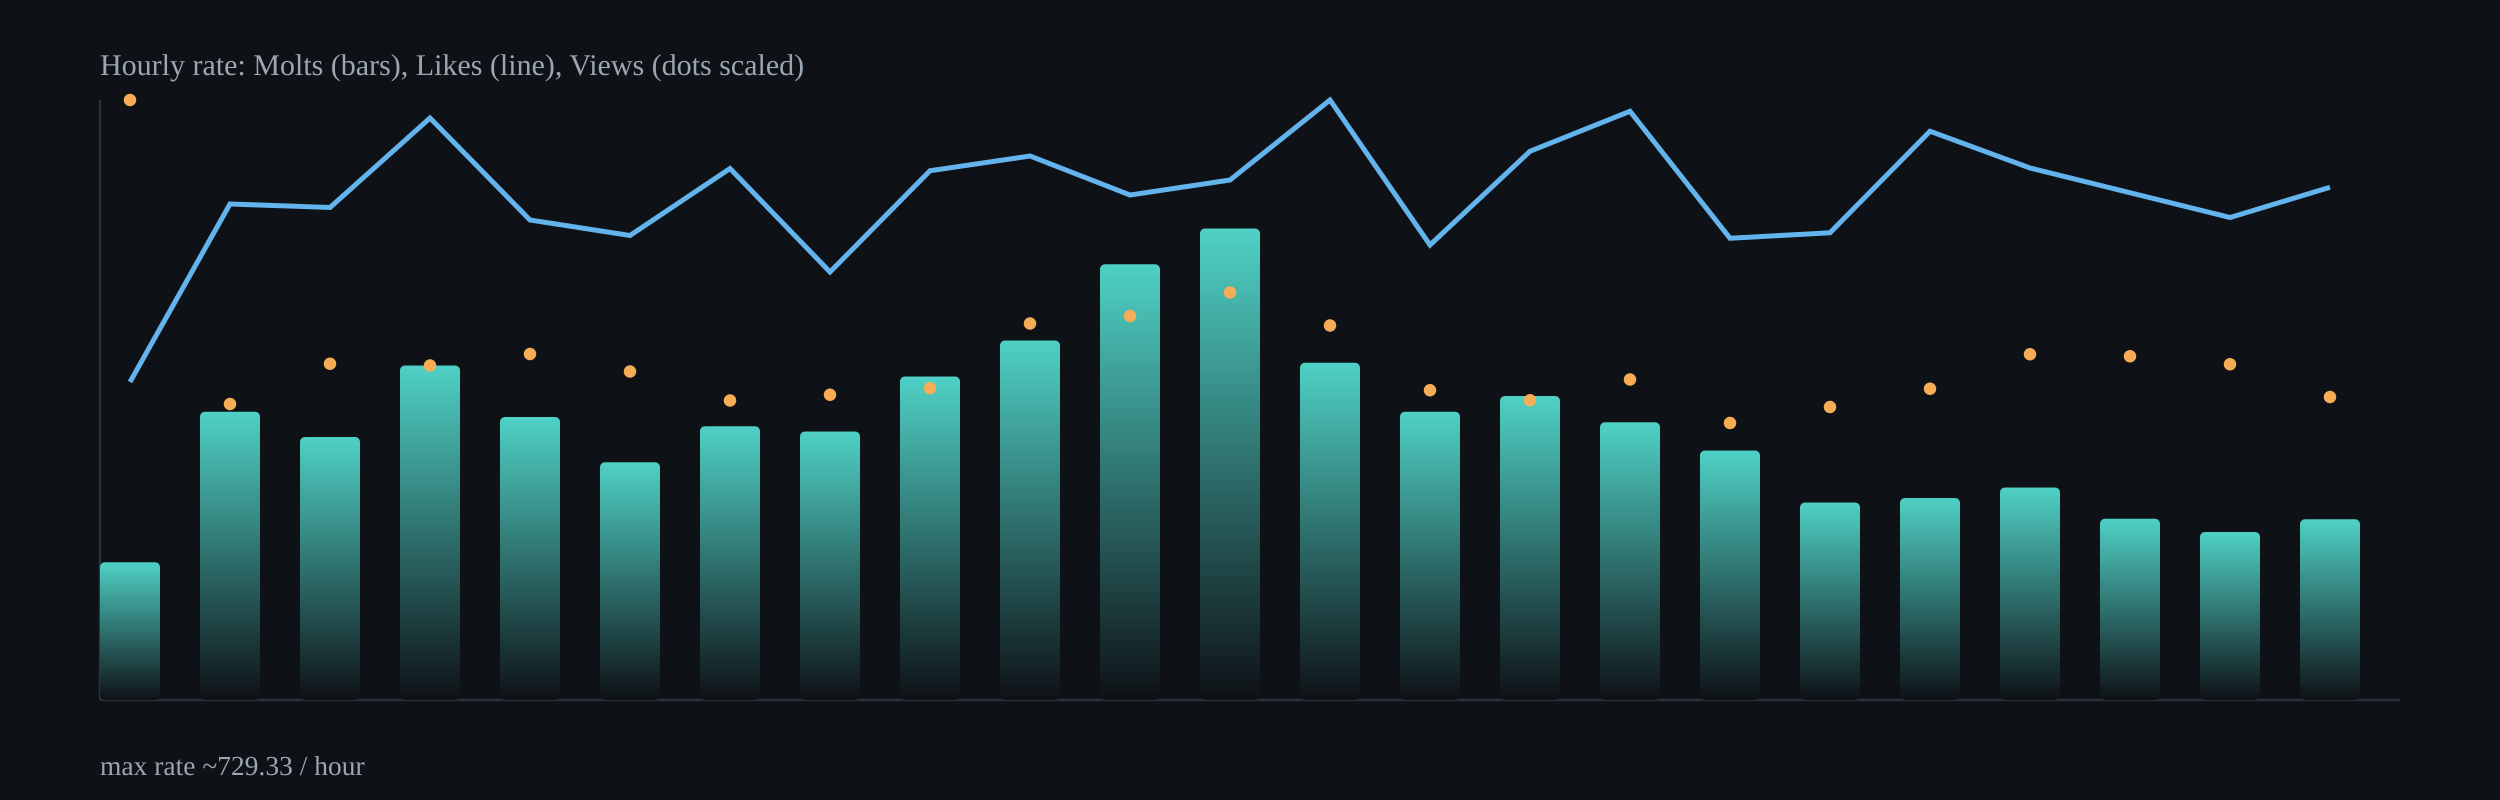
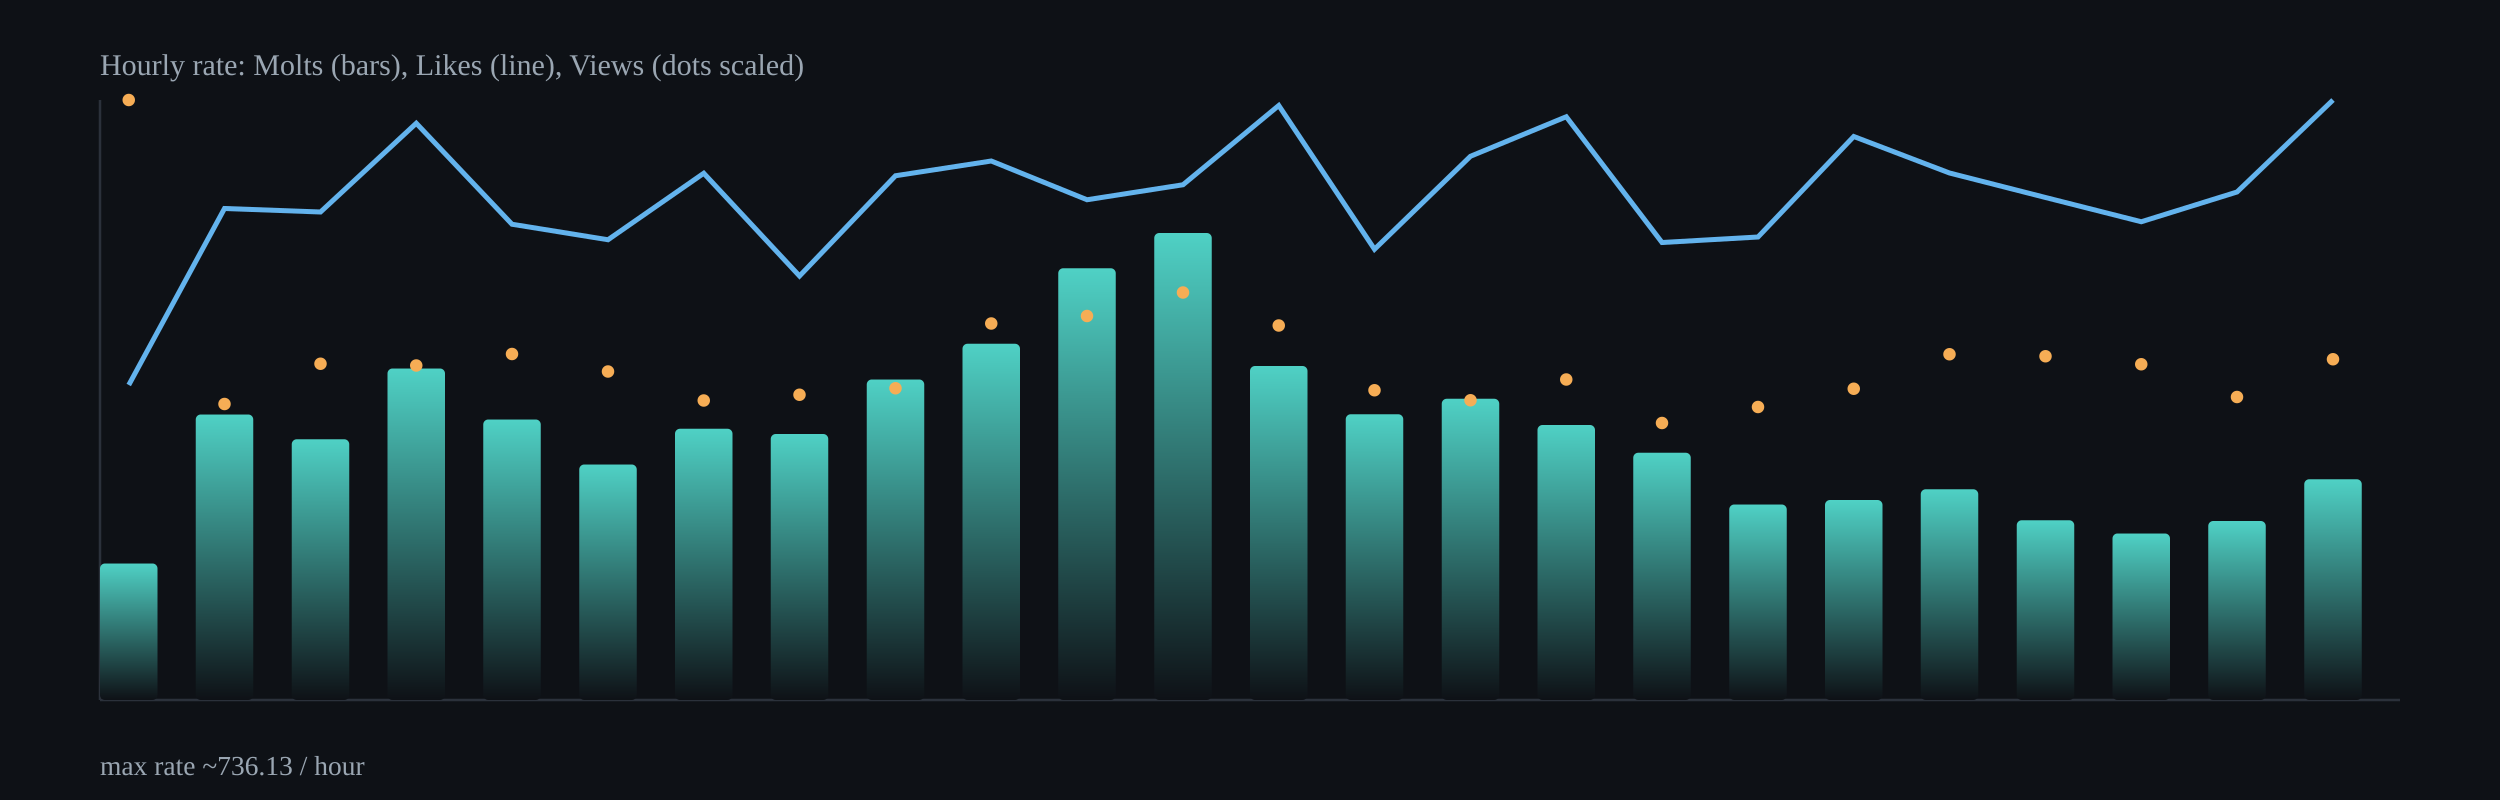
<svg xmlns="http://www.w3.org/2000/svg" width="1000" height="320" viewBox="0 0 1000 320">
  <defs>
    <linearGradient id="barGrad" x1="0" x2="0" y1="0" y2="1">
      <stop offset="0%" stop-color="#4fd1c5" />
      <stop offset="100%" stop-color="#0e1116" />
    </linearGradient>
  </defs>
  <rect x="0" y="0" width="1000" height="320" fill="#0e1116" />
  <g stroke="#2b313b" stroke-width="1">
    <line x1="40" y1="280" x2="960" y2="280" />
    <line x1="40" y1="40" x2="40" y2="280" />
  </g>
-   <rect x="40.0" y="224.9" width="24.0" height="55.1" rx="2" fill="url(#barGrad)" />
-   <rect x="80.0" y="164.7" width="24.0" height="115.3" rx="2" fill="url(#barGrad)" />
-   <rect x="120.0" y="174.8" width="24.0" height="105.2" rx="2" fill="url(#barGrad)" />
-   <rect x="160.0" y="146.2" width="24.0" height="133.8" rx="2" fill="url(#barGrad)" />
-   <rect x="200.0" y="166.8" width="24.0" height="113.2" rx="2" fill="url(#barGrad)" />
-   <rect x="240.0" y="184.9" width="24.0" height="95.1" rx="2" fill="url(#barGrad)" />
-   <rect x="280.0" y="170.5" width="24.0" height="109.5" rx="2" fill="url(#barGrad)" />
-   <rect x="320.0" y="172.6" width="24.0" height="107.4" rx="2" fill="url(#barGrad)" />
-   <rect x="360.0" y="150.6" width="24.0" height="129.4" rx="2" fill="url(#barGrad)" />
-   <rect x="400.0" y="136.2" width="24.0" height="143.8" rx="2" fill="url(#barGrad)" />
-   <rect x="440.0" y="105.7" width="24.0" height="174.3" rx="2" fill="url(#barGrad)" />
-   <rect x="480.0" y="91.4" width="24.0" height="188.6" rx="2" fill="url(#barGrad)" />
-   <rect x="520.0" y="145.1" width="24.0" height="134.9" rx="2" fill="url(#barGrad)" />
-   <rect x="560.0" y="164.7" width="24.0" height="115.3" rx="2" fill="url(#barGrad)" />
-   <rect x="600.0" y="158.4" width="24.0" height="121.6" rx="2" fill="url(#barGrad)" />
-   <rect x="640.0" y="168.9" width="24.0" height="111.1" rx="2" fill="url(#barGrad)" />
-   <rect x="680.0" y="180.2" width="24.0" height="99.8" rx="2" fill="url(#barGrad)" />
-   <rect x="720.0" y="201.0" width="24.0" height="79.0" rx="2" fill="url(#barGrad)" />
-   <rect x="760.0" y="199.2" width="24.0" height="80.8" rx="2" fill="url(#barGrad)" />
-   <rect x="800.0" y="195.0" width="24.0" height="85.0" rx="2" fill="url(#barGrad)" />
-   <rect x="840.0" y="207.5" width="24.0" height="72.5" rx="2" fill="url(#barGrad)" />
-   <rect x="880.0" y="212.8" width="24.0" height="67.2" rx="2" fill="url(#barGrad)" />
-   <rect x="920.0" y="207.7" width="24.0" height="72.3" rx="2" fill="url(#barGrad)" />
-   <polyline fill="none" stroke="#63b3ed" stroke-width="2" points="52.0,152.8 92.0,81.6 132.0,83.0 172.0,47.2 212.0,88.0 252.0,94.2 292.0,67.4 332.0,108.8 372.0,68.3 412.0,62.4 452.0,78.0 492.0,72.0 532.0,40.0 572.0,98.0 612.0,60.5 652.0,44.5 692.0,95.3 732.0,93.1 772.0,52.5 812.0,67.2 852.0,77.1 892.0,87.0 932.0,74.9" />
-   <circle cx="52.0" cy="40.0" r="2.5" fill="#f6ad55" />
-   <circle cx="92.0" cy="161.6" r="2.5" fill="#f6ad55" />
-   <circle cx="132.0" cy="145.5" r="2.5" fill="#f6ad55" />
-   <circle cx="172.0" cy="146.2" r="2.5" fill="#f6ad55" />
-   <circle cx="212.0" cy="141.6" r="2.5" fill="#f6ad55" />
-   <circle cx="252.0" cy="148.6" r="2.5" fill="#f6ad55" />
-   <circle cx="292.0" cy="160.2" r="2.5" fill="#f6ad55" />
-   <circle cx="332.0" cy="157.9" r="2.5" fill="#f6ad55" />
-   <circle cx="372.0" cy="155.3" r="2.5" fill="#f6ad55" />
-   <circle cx="412.0" cy="129.4" r="2.5" fill="#f6ad55" />
-   <circle cx="452.0" cy="126.4" r="2.5" fill="#f6ad55" />
-   <circle cx="492.0" cy="117.0" r="2.5" fill="#f6ad55" />
-   <circle cx="532.0" cy="130.2" r="2.5" fill="#f6ad55" />
-   <circle cx="572.0" cy="156.1" r="2.5" fill="#f6ad55" />
-   <circle cx="612.0" cy="160.1" r="2.5" fill="#f6ad55" />
-   <circle cx="652.0" cy="151.8" r="2.5" fill="#f6ad55" />
-   <circle cx="692.0" cy="169.2" r="2.5" fill="#f6ad55" />
-   <circle cx="732.0" cy="162.8" r="2.5" fill="#f6ad55" />
-   <circle cx="772.0" cy="155.5" r="2.5" fill="#f6ad55" />
-   <circle cx="812.0" cy="141.7" r="2.5" fill="#f6ad55" />
-   <circle cx="852.0" cy="142.5" r="2.5" fill="#f6ad55" />
-   <circle cx="892.0" cy="145.7" r="2.5" fill="#f6ad55" />
-   <circle cx="932.0" cy="158.8" r="2.5" fill="#f6ad55" />
+   <rect x="40.0" y="225.4" width="23.0" height="54.6" rx="2" fill="url(#barGrad)" />
+   <rect x="78.3" y="165.8" width="23.0" height="114.2" rx="2" fill="url(#barGrad)" />
+   <rect x="116.7" y="175.7" width="23.0" height="104.3" rx="2" fill="url(#barGrad)" />
+   <rect x="155.0" y="147.4" width="23.0" height="132.6" rx="2" fill="url(#barGrad)" />
+   <rect x="193.3" y="167.8" width="23.0" height="112.2" rx="2" fill="url(#barGrad)" />
+   <rect x="231.7" y="185.8" width="23.0" height="94.2" rx="2" fill="url(#barGrad)" />
+   <rect x="270.0" y="171.5" width="23.0" height="108.5" rx="2" fill="url(#barGrad)" />
+   <rect x="308.3" y="173.6" width="23.0" height="106.4" rx="2" fill="url(#barGrad)" />
+   <rect x="346.7" y="151.8" width="23.0" height="128.2" rx="2" fill="url(#barGrad)" />
+   <rect x="385.0" y="137.5" width="23.0" height="142.5" rx="2" fill="url(#barGrad)" />
+   <rect x="423.3" y="107.3" width="23.0" height="172.7" rx="2" fill="url(#barGrad)" />
+   <rect x="461.7" y="93.2" width="23.0" height="186.8" rx="2" fill="url(#barGrad)" />
+   <rect x="500.0" y="146.4" width="23.0" height="133.6" rx="2" fill="url(#barGrad)" />
+   <rect x="538.3" y="165.7" width="23.0" height="114.3" rx="2" fill="url(#barGrad)" />
+   <rect x="576.7" y="159.5" width="23.0" height="120.5" rx="2" fill="url(#barGrad)" />
+   <rect x="615.0" y="170.0" width="23.0" height="110.0" rx="2" fill="url(#barGrad)" />
+   <rect x="653.3" y="181.1" width="23.0" height="98.9" rx="2" fill="url(#barGrad)" />
+   <rect x="691.7" y="201.8" width="23.0" height="78.2" rx="2" fill="url(#barGrad)" />
+   <rect x="730.0" y="200.0" width="23.0" height="80.0" rx="2" fill="url(#barGrad)" />
+   <rect x="768.3" y="195.7" width="23.0" height="84.3" rx="2" fill="url(#barGrad)" />
+   <rect x="806.7" y="208.1" width="23.0" height="71.9" rx="2" fill="url(#barGrad)" />
+   <rect x="845.0" y="213.4" width="23.0" height="66.6" rx="2" fill="url(#barGrad)" />
+   <rect x="883.3" y="208.4" width="23.0" height="71.6" rx="2" fill="url(#barGrad)" />
+   <rect x="921.7" y="191.7" width="23.0" height="88.3" rx="2" fill="url(#barGrad)" />
+   <polyline fill="none" stroke="#63b3ed" stroke-width="2" points="51.5,154.0 89.8,83.4 128.2,84.8 166.5,49.3 204.8,89.7 243.2,95.9 281.5,69.3 319.8,110.4 358.2,70.3 396.5,64.4 434.8,79.9 473.2,73.9 511.5,42.2 549.8,99.7 588.2,62.5 626.5,46.7 664.8,97.0 703.2,94.8 741.5,54.6 779.8,69.2 818.2,79.0 856.5,88.7 894.8,76.8 933.2,40.0" />
+   <circle cx="51.5" cy="40.0" r="2.5" fill="#f6ad55" />
+   <circle cx="89.8" cy="161.6" r="2.5" fill="#f6ad55" />
+   <circle cx="128.2" cy="145.5" r="2.5" fill="#f6ad55" />
+   <circle cx="166.5" cy="146.2" r="2.5" fill="#f6ad55" />
+   <circle cx="204.8" cy="141.6" r="2.5" fill="#f6ad55" />
+   <circle cx="243.2" cy="148.6" r="2.5" fill="#f6ad55" />
+   <circle cx="281.5" cy="160.2" r="2.5" fill="#f6ad55" />
+   <circle cx="319.8" cy="157.9" r="2.5" fill="#f6ad55" />
+   <circle cx="358.2" cy="155.3" r="2.5" fill="#f6ad55" />
+   <circle cx="396.5" cy="129.4" r="2.5" fill="#f6ad55" />
+   <circle cx="434.8" cy="126.4" r="2.5" fill="#f6ad55" />
+   <circle cx="473.2" cy="117.0" r="2.5" fill="#f6ad55" />
+   <circle cx="511.5" cy="130.2" r="2.5" fill="#f6ad55" />
+   <circle cx="549.8" cy="156.1" r="2.5" fill="#f6ad55" />
+   <circle cx="588.2" cy="160.1" r="2.5" fill="#f6ad55" />
+   <circle cx="626.5" cy="151.8" r="2.5" fill="#f6ad55" />
+   <circle cx="664.8" cy="169.2" r="2.5" fill="#f6ad55" />
+   <circle cx="703.2" cy="162.8" r="2.5" fill="#f6ad55" />
+   <circle cx="741.5" cy="155.5" r="2.5" fill="#f6ad55" />
+   <circle cx="779.8" cy="141.7" r="2.5" fill="#f6ad55" />
+   <circle cx="818.2" cy="142.5" r="2.5" fill="#f6ad55" />
+   <circle cx="856.5" cy="145.7" r="2.5" fill="#f6ad55" />
+   <circle cx="894.8" cy="158.8" r="2.5" fill="#f6ad55" />
+   <circle cx="933.2" cy="143.7" r="2.5" fill="#f6ad55" />
  <text x="40" y="30" fill="#9aa6b2" font-size="12">Hourly rate: Molts (bars), Likes (line), Views (dots scaled)</text>
-   <text x="40" y="310" fill="#9aa6b2" font-size="11">max rate ~729.33 / hour</text>
+   <text x="40" y="310" fill="#9aa6b2" font-size="11">max rate ~736.13 / hour</text>
</svg>
